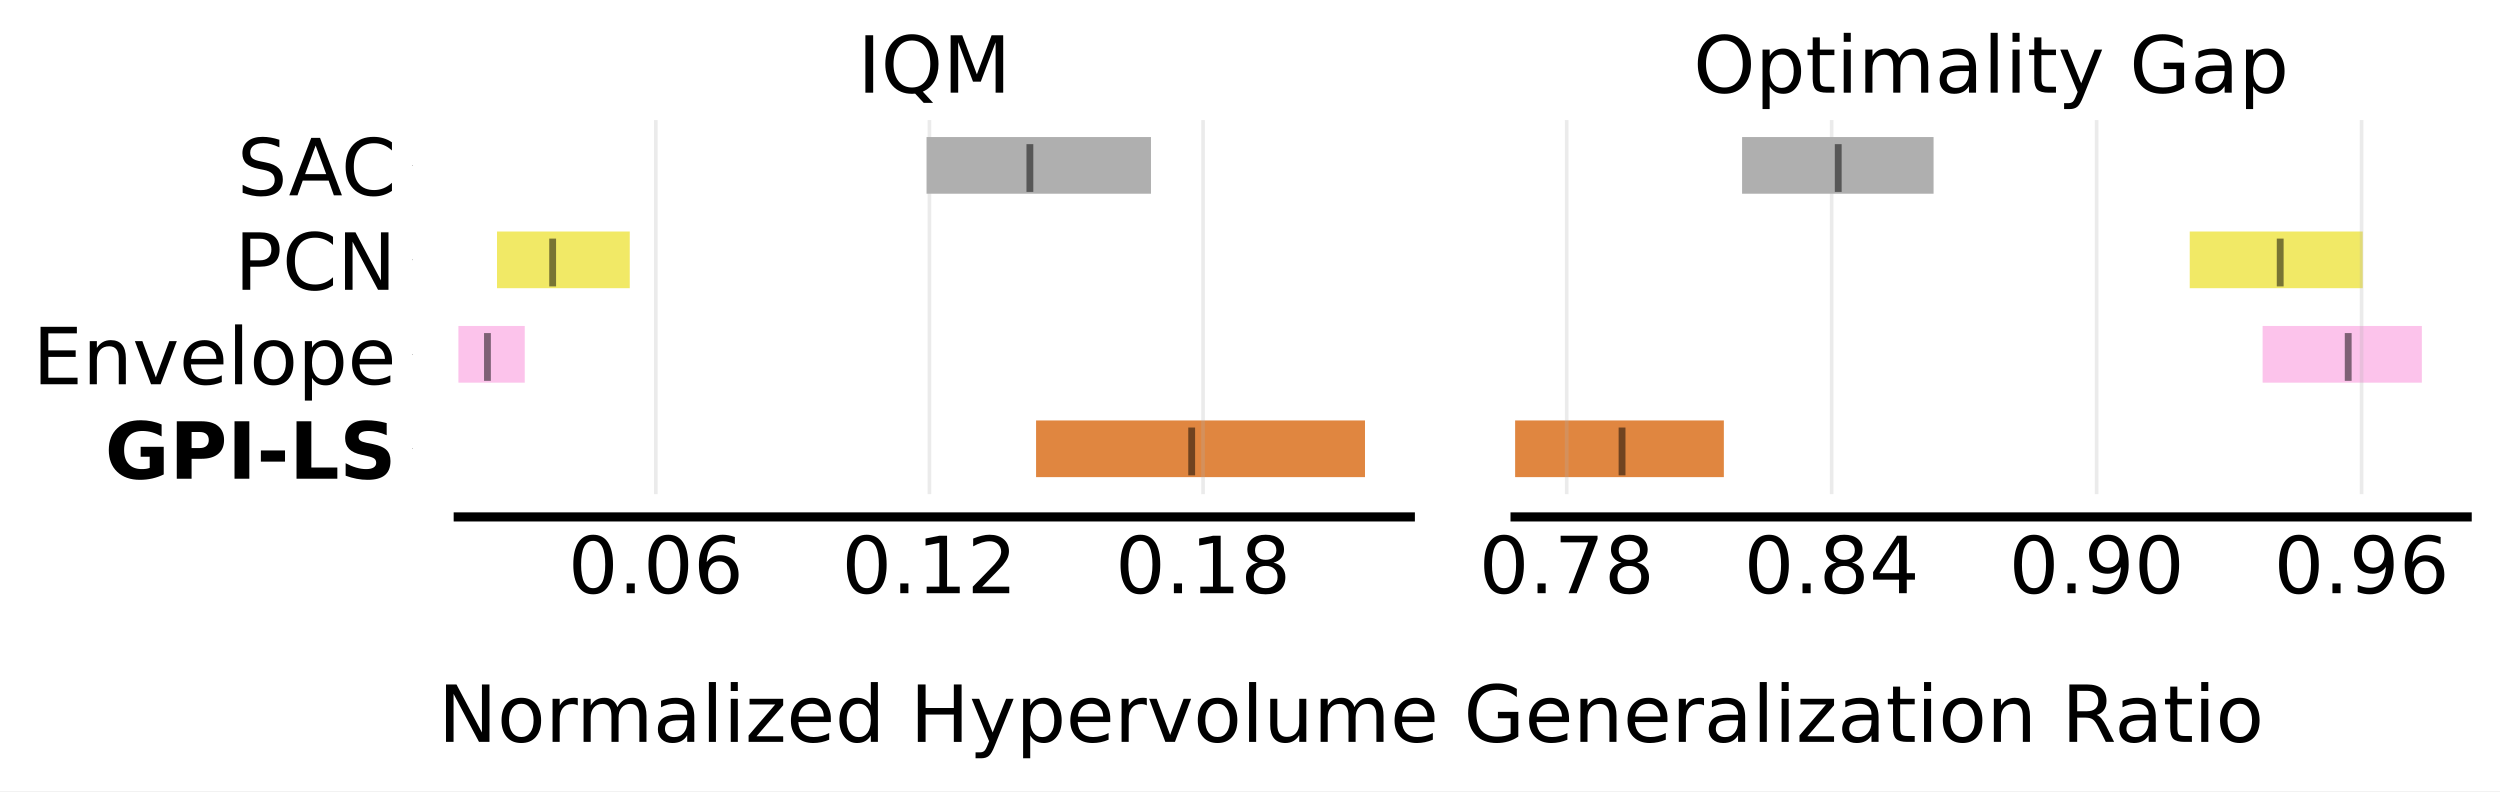
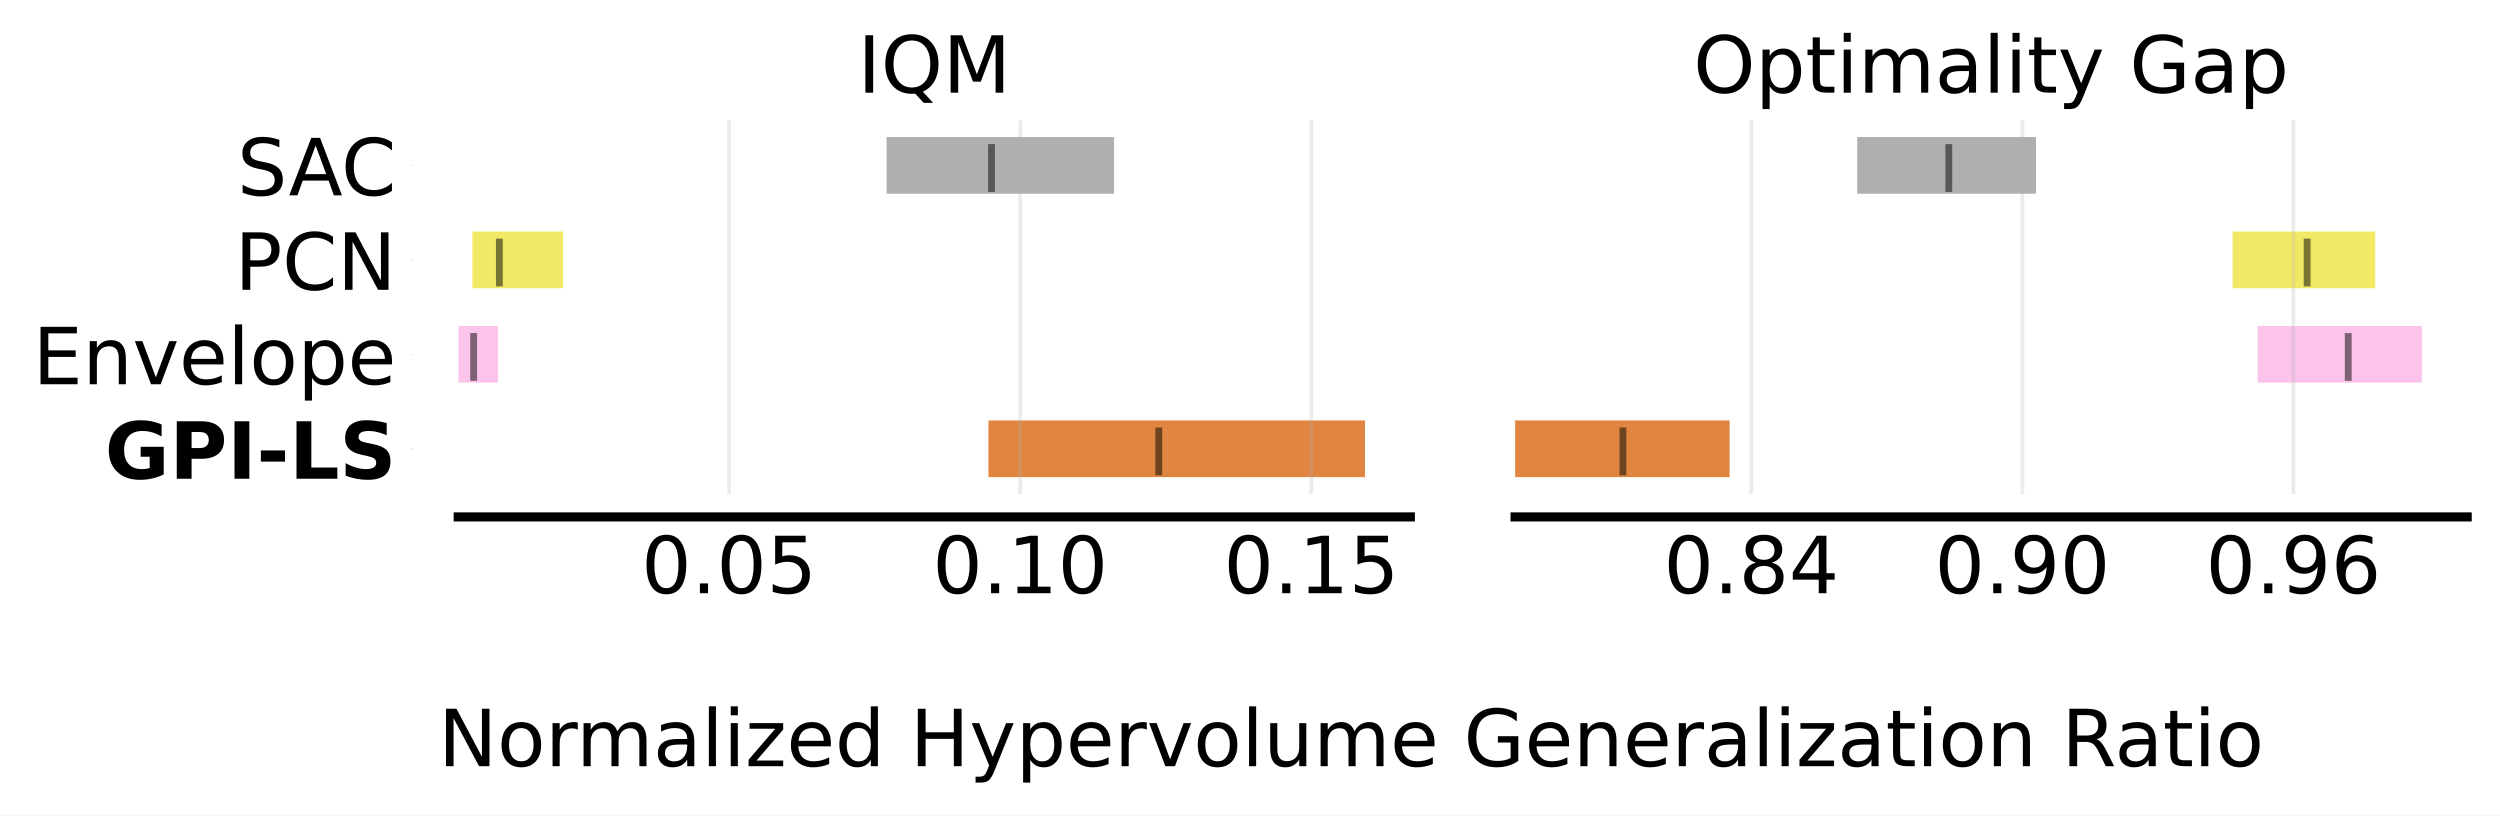
- <svg xmlns="http://www.w3.org/2000/svg" xmlns:xlink="http://www.w3.org/1999/xlink" width="548.347pt" height="173.521pt" viewBox="0 0 548.347 173.521" version="1.1">
+ <svg xmlns="http://www.w3.org/2000/svg" xmlns:xlink="http://www.w3.org/1999/xlink" width="548.347pt" height="178.849pt" viewBox="0 0 548.347 178.849" version="1.1">
  <defs>
    <style type="text/css">*{stroke-linejoin: round; stroke-linecap: butt}</style>
  </defs>
  <g id="figure_1">
    <g id="patch_1">
-       <path d="M 0 173.521  L 548.347 173.521  L 548.347 -0  L 0 -0  z " style="fill: #ffffff" />
+       <path d="M 0 178.849  L 548.347 178.849  L 548.347 0  L 0 0  z " style="fill: #ffffff" />
    </g>
    <g id="axes_1">
      <g id="patch_2">
        <path d="M 100.507 108.381  L 309.341 108.381  L 309.341 26.33  L 100.507 26.33  z " style="fill: #ffffff" />
      </g>
      <g id="patch_3">
-         <path d="M 227.251 104.652  L 299.396 104.652  L 299.396 92.22  L 227.251 92.22  z " clip-path="url(#pf1c7baab74)" style="fill: #d55e00; opacity: 0.75" />
+         <path d="M 216.807 104.652  L 299.396 104.652  L 299.396 92.22  L 216.807 92.22  z " clip-path="url(#ped6328fd81)" style="fill: #d55e00; opacity: 0.75" />
      </g>
      <g id="patch_4">
-         <path d="M 100.507 83.932  L 115.1 83.932  L 115.1 71.5  L 100.507 71.5  z " clip-path="url(#pf1c7baab74)" style="fill: #fbafe4; opacity: 0.75" />
+         <path d="M 100.507 83.932  L 109.214 83.932  L 109.214 71.5  L 100.507 71.5  z " clip-path="url(#ped6328fd81)" style="fill: #fbafe4; opacity: 0.75" />
      </g>
      <g id="patch_5">
-         <path d="M 109.011 63.212  L 138.13 63.212  L 138.13 50.78  L 109.011 50.78  z " clip-path="url(#pf1c7baab74)" style="fill: #ece133; opacity: 0.75" />
+         <path d="M 103.611 63.212  L 123.488 63.212  L 123.488 50.78  L 103.611 50.78  z " clip-path="url(#ped6328fd81)" style="fill: #ece133; opacity: 0.75" />
      </g>
      <g id="patch_6">
-         <path d="M 203.227 42.492  L 252.454 42.492  L 252.454 30.06  L 203.227 30.06  z " clip-path="url(#pf1c7baab74)" style="fill: #949494; opacity: 0.75" />
+         <path d="M 194.465 42.492  L 244.358 42.492  L 244.358 30.06  L 194.465 30.06  z " clip-path="url(#ped6328fd81)" style="fill: #949494; opacity: 0.75" />
      </g>
      <g id="matplotlib.axis_1">
        <g id="xtick_1">
          <g id="line2d_1">
-             <path d="M 143.848 108.381  L 143.848 26.33  " clip-path="url(#pf1c7baab74)" style="fill: none; stroke: #b0b0b0; stroke-opacity: 0.25; stroke-width: 0.8; stroke-linecap: square" />
+             <path d="M 159.913 108.381  L 159.913 26.33  " clip-path="url(#ped6328fd81)" style="fill: none; stroke: #b0b0b0; stroke-opacity: 0.25; stroke-width: 0.8; stroke-linecap: square" />
          </g>
          <g id="line2d_2">
            <defs>
-               <path id="m286c8bbe76" d="M 0 0  L 0 0.1  " style="stroke: #000000; stroke-width: 0.1" />
+               <path id="mec3434e138" d="M 0 0  L 0 0.1  " style="stroke: #000000; stroke-width: 0.1" />
            </defs>
            <g>
-               <use xlink:href="#m286c8bbe76" x="143.848" y="113.381" style="stroke: #000000; stroke-width: 0.1" />
+               <use xlink:href="#mec3434e138" x="159.913" y="113.381" style="stroke: #000000; stroke-width: 0.1" />
            </g>
          </g>
          <g id="text_1">
-             <g transform="translate(124.6105 130.1114) scale(0.1728 -0.1728)">
+             <g transform="translate(140.676 130.1114) scale(0.1728 -0.1728)">
              <defs>
                <path id="DejaVuSans-30" d="M 2034 4250  Q 1547 4250 1301 3770  Q 1056 3291 1056 2328  Q 1056 1369 1301 889  Q 1547 409 2034 409  Q 2525 409 2770 889  Q 3016 1369 3016 2328  Q 3016 3291 2770 3770  Q 2525 4250 2034 4250  z M 2034 4750  Q 2819 4750 3233 4129  Q 3647 3509 3647 2328  Q 3647 1150 3233 529  Q 2819 -91 2034 -91  Q 1250 -91 836 529  Q 422 1150 422 2328  Q 422 3509 836 4129  Q 1250 4750 2034 4750  z " transform="scale(0.015625)" />
                <path id="DejaVuSans-2e" d="M 684 794  L 1344 794  L 1344 0  L 684 0  L 684 794  z " transform="scale(0.015625)" />
-                 <path id="DejaVuSans-36" d="M 2113 2584  Q 1688 2584 1439 2293  Q 1191 2003 1191 1497  Q 1191 994 1439 701  Q 1688 409 2113 409  Q 2538 409 2786 701  Q 3034 994 3034 1497  Q 3034 2003 2786 2293  Q 2538 2584 2113 2584  z M 3366 4563  L 3366 3988  Q 3128 4100 2886 4159  Q 2644 4219 2406 4219  Q 1781 4219 1451 3797  Q 1122 3375 1075 2522  Q 1259 2794 1537 2939  Q 1816 3084 2150 3084  Q 2853 3084 3261 2657  Q 3669 2231 3669 1497  Q 3669 778 3244 343  Q 2819 -91 2113 -91  Q 1303 -91 875 529  Q 447 1150 447 2328  Q 447 3434 972 4092  Q 1497 4750 2381 4750  Q 2619 4750 2861 4703  Q 3103 4656 3366 4563  z " transform="scale(0.015625)" />
+                 <path id="DejaVuSans-35" d="M 691 4666  L 3169 4666  L 3169 4134  L 1269 4134  L 1269 2991  Q 1406 3038 1543 3061  Q 1681 3084 1819 3084  Q 2600 3084 3056 2656  Q 3513 2228 3513 1497  Q 3513 744 3044 326  Q 2575 -91 1722 -91  Q 1428 -91 1123 -41  Q 819 9 494 109  L 494 744  Q 775 591 1075 516  Q 1375 441 1709 441  Q 2250 441 2565 725  Q 2881 1009 2881 1497  Q 2881 1984 2565 2268  Q 2250 2553 1709 2553  Q 1456 2553 1204 2497  Q 953 2441 691 2322  L 691 4666  z " transform="scale(0.015625)" />
              </defs>
              <use xlink:href="#DejaVuSans-30" />
              <use xlink:href="#DejaVuSans-2e" x="63.623" />
              <use xlink:href="#DejaVuSans-30" x="95.41" />
-               <use xlink:href="#DejaVuSans-36" x="159.033" />
+               <use xlink:href="#DejaVuSans-35" x="159.033" />
            </g>
          </g>
        </g>
        <g id="xtick_2">
          <g id="line2d_3">
-             <path d="M 203.862 108.381  L 203.862 26.33  " clip-path="url(#pf1c7baab74)" style="fill: none; stroke: #b0b0b0; stroke-opacity: 0.25; stroke-width: 0.8; stroke-linecap: square" />
+             <path d="M 223.774 108.381  L 223.774 26.33  " clip-path="url(#ped6328fd81)" style="fill: none; stroke: #b0b0b0; stroke-opacity: 0.25; stroke-width: 0.8; stroke-linecap: square" />
          </g>
          <g id="line2d_4">
            <g>
-               <use xlink:href="#m286c8bbe76" x="203.862" y="113.381" style="stroke: #000000; stroke-width: 0.1" />
+               <use xlink:href="#mec3434e138" x="223.774" y="113.381" style="stroke: #000000; stroke-width: 0.1" />
            </g>
          </g>
          <g id="text_2">
-             <g transform="translate(184.6244 130.1114) scale(0.1728 -0.1728)">
+             <g transform="translate(204.5366 130.1114) scale(0.1728 -0.1728)">
              <defs>
                <path id="DejaVuSans-31" d="M 794 531  L 1825 531  L 1825 4091  L 703 3866  L 703 4441  L 1819 4666  L 2450 4666  L 2450 531  L 3481 531  L 3481 0  L 794 0  L 794 531  z " transform="scale(0.015625)" />
-                 <path id="DejaVuSans-32" d="M 1228 531  L 3431 531  L 3431 0  L 469 0  L 469 531  Q 828 903 1448 1529  Q 2069 2156 2228 2338  Q 2531 2678 2651 2914  Q 2772 3150 2772 3378  Q 2772 3750 2511 3984  Q 2250 4219 1831 4219  Q 1534 4219 1204 4116  Q 875 4013 500 3803  L 500 4441  Q 881 4594 1212 4672  Q 1544 4750 1819 4750  Q 2544 4750 2975 4387  Q 3406 4025 3406 3419  Q 3406 3131 3298 2873  Q 3191 2616 2906 2266  Q 2828 2175 2409 1742  Q 1991 1309 1228 531  z " transform="scale(0.015625)" />
              </defs>
              <use xlink:href="#DejaVuSans-30" />
              <use xlink:href="#DejaVuSans-2e" x="63.623" />
              <use xlink:href="#DejaVuSans-31" x="95.41" />
-               <use xlink:href="#DejaVuSans-32" x="159.033" />
+               <use xlink:href="#DejaVuSans-30" x="159.033" />
            </g>
          </g>
        </g>
        <g id="xtick_3">
          <g id="line2d_5">
-             <path d="M 263.876 108.381  L 263.876 26.33  " clip-path="url(#pf1c7baab74)" style="fill: none; stroke: #b0b0b0; stroke-opacity: 0.25; stroke-width: 0.8; stroke-linecap: square" />
+             <path d="M 287.635 108.381  L 287.635 26.33  " clip-path="url(#ped6328fd81)" style="fill: none; stroke: #b0b0b0; stroke-opacity: 0.25; stroke-width: 0.8; stroke-linecap: square" />
          </g>
          <g id="line2d_6">
            <g>
-               <use xlink:href="#m286c8bbe76" x="263.876" y="113.381" style="stroke: #000000; stroke-width: 0.1" />
+               <use xlink:href="#mec3434e138" x="287.635" y="113.381" style="stroke: #000000; stroke-width: 0.1" />
            </g>
          </g>
          <g id="text_3">
-             <g transform="translate(244.6383 130.1114) scale(0.1728 -0.1728)">
-               <defs>
-                 <path id="DejaVuSans-38" d="M 2034 2216  Q 1584 2216 1326 1975  Q 1069 1734 1069 1313  Q 1069 891 1326 650  Q 1584 409 2034 409  Q 2484 409 2743 651  Q 3003 894 3003 1313  Q 3003 1734 2745 1975  Q 2488 2216 2034 2216  z M 1403 2484  Q 997 2584 770 2862  Q 544 3141 544 3541  Q 544 4100 942 4425  Q 1341 4750 2034 4750  Q 2731 4750 3128 4425  Q 3525 4100 3525 3541  Q 3525 3141 3298 2862  Q 3072 2584 2669 2484  Q 3125 2378 3379 2068  Q 3634 1759 3634 1313  Q 3634 634 3220 271  Q 2806 -91 2034 -91  Q 1263 -91 848 271  Q 434 634 434 1313  Q 434 1759 690 2068  Q 947 2378 1403 2484  z M 1172 3481  Q 1172 3119 1398 2916  Q 1625 2713 2034 2713  Q 2441 2713 2670 2916  Q 2900 3119 2900 3481  Q 2900 3844 2670 4047  Q 2441 4250 2034 4250  Q 1625 4250 1398 4047  Q 1172 3844 1172 3481  z " transform="scale(0.015625)" />
-               </defs>
+             <g transform="translate(268.3971 130.1114) scale(0.1728 -0.1728)">
              <use xlink:href="#DejaVuSans-30" />
              <use xlink:href="#DejaVuSans-2e" x="63.623" />
              <use xlink:href="#DejaVuSans-31" x="95.41" />
-               <use xlink:href="#DejaVuSans-38" x="159.033" />
+               <use xlink:href="#DejaVuSans-35" x="159.033" />
            </g>
          </g>
        </g>
      </g>
      <g id="matplotlib.axis_2">
        <g id="ytick_1">
          <g id="line2d_7">
            <defs>
-               <path id="mfd0d015a21" d="M 0 0  L -0.1 0  " style="stroke: #000000; stroke-width: 0.1" />
+               <path id="m0e190b81da" d="M 0 0  L -0.1 0  " style="stroke: #000000; stroke-width: 0.1" />
            </defs>
            <g>
-               <use xlink:href="#mfd0d015a21" x="90.507" y="98.436" style="stroke: #000000; stroke-width: 0.1" />
+               <use xlink:href="#m0e190b81da" x="90.507" y="98.436" style="stroke: #000000; stroke-width: 0.1" />
            </g>
          </g>
          <g id="text_4">
            <g transform="translate(23.0031 105.0007) scale(0.1728 -0.1728)">
              <defs>
                <path id="DejaVuSans-Bold-47" d="M 4781 347  Q 4331 128 3847 18  Q 3363 -91 2847 -91  Q 1681 -91 1000 561  Q 319 1213 319 2328  Q 319 3456 1012 4103  Q 1706 4750 2913 4750  Q 3378 4750 3804 4662  Q 4231 4575 4609 4403  L 4609 3438  Q 4219 3659 3833 3768  Q 3447 3878 3059 3878  Q 2341 3878 1952 3476  Q 1563 3075 1563 2328  Q 1563 1588 1938 1184  Q 2313 781 3003 781  Q 3191 781 3352 804  Q 3513 828 3641 878  L 3641 1784  L 2906 1784  L 2906 2591  L 4781 2591  L 4781 347  z " transform="scale(0.015625)" />
                <path id="DejaVuSans-Bold-50" d="M 588 4666  L 2584 4666  Q 3475 4666 3951 4270  Q 4428 3875 4428 3144  Q 4428 2409 3951 2014  Q 3475 1619 2584 1619  L 1791 1619  L 1791 0  L 588 0  L 588 4666  z M 1791 3794  L 1791 2491  L 2456 2491  Q 2806 2491 2997 2661  Q 3188 2831 3188 3144  Q 3188 3456 2997 3625  Q 2806 3794 2456 3794  L 1791 3794  z " transform="scale(0.015625)" />
                <path id="DejaVuSans-Bold-49" d="M 588 4666  L 1791 4666  L 1791 0  L 588 0  L 588 4666  z " transform="scale(0.015625)" />
                <path id="DejaVuSans-Bold-2d" d="M 347 2297  L 2309 2297  L 2309 1388  L 347 1388  L 347 2297  z " transform="scale(0.015625)" />
                <path id="DejaVuSans-Bold-4c" d="M 588 4666  L 1791 4666  L 1791 909  L 3903 909  L 3903 0  L 588 0  L 588 4666  z " transform="scale(0.015625)" />
                <path id="DejaVuSans-Bold-53" d="M 3834 4519  L 3834 3531  Q 3450 3703 3084 3790  Q 2719 3878 2394 3878  Q 1963 3878 1756 3759  Q 1550 3641 1550 3391  Q 1550 3203 1689 3098  Q 1828 2994 2194 2919  L 2706 2816  Q 3484 2659 3812 2340  Q 4141 2022 4141 1434  Q 4141 663 3683 286  Q 3225 -91 2284 -91  Q 1841 -91 1394 -6  Q 947 78 500 244  L 500 1259  Q 947 1022 1364 901  Q 1781 781 2169 781  Q 2563 781 2772 912  Q 2981 1044 2981 1288  Q 2981 1506 2839 1625  Q 2697 1744 2272 1838  L 1806 1941  Q 1106 2091 782 2419  Q 459 2747 459 3303  Q 459 4000 909 4375  Q 1359 4750 2203 4750  Q 2588 4750 2994 4692  Q 3400 4634 3834 4519  z " transform="scale(0.015625)" />
              </defs>
              <use xlink:href="#DejaVuSans-Bold-47" />
              <use xlink:href="#DejaVuSans-Bold-50" x="82.08" />
              <use xlink:href="#DejaVuSans-Bold-49" x="155.371" />
              <use xlink:href="#DejaVuSans-Bold-2d" x="192.578" />
              <use xlink:href="#DejaVuSans-Bold-4c" x="234.082" />
              <use xlink:href="#DejaVuSans-Bold-53" x="297.803" />
            </g>
          </g>
        </g>
        <g id="ytick_2">
          <g id="line2d_8">
            <g>
-               <use xlink:href="#mfd0d015a21" x="90.507" y="77.716" style="stroke: #000000; stroke-width: 0.1" />
+               <use xlink:href="#m0e190b81da" x="90.507" y="77.716" style="stroke: #000000; stroke-width: 0.1" />
            </g>
          </g>
          <g id="text_5">
            <g transform="translate(7.2 84.28075) scale(0.1728 -0.1728)">
              <defs>
                <path id="DejaVuSans-45" d="M 628 4666  L 3578 4666  L 3578 4134  L 1259 4134  L 1259 2753  L 3481 2753  L 3481 2222  L 1259 2222  L 1259 531  L 3634 531  L 3634 0  L 628 0  L 628 4666  z " transform="scale(0.015625)" />
                <path id="DejaVuSans-6e" d="M 3513 2113  L 3513 0  L 2938 0  L 2938 2094  Q 2938 2591 2744 2837  Q 2550 3084 2163 3084  Q 1697 3084 1428 2787  Q 1159 2491 1159 1978  L 1159 0  L 581 0  L 581 3500  L 1159 3500  L 1159 2956  Q 1366 3272 1645 3428  Q 1925 3584 2291 3584  Q 2894 3584 3203 3211  Q 3513 2838 3513 2113  z " transform="scale(0.015625)" />
                <path id="DejaVuSans-76" d="M 191 3500  L 800 3500  L 1894 563  L 2988 3500  L 3597 3500  L 2284 0  L 1503 0  L 191 3500  z " transform="scale(0.015625)" />
                <path id="DejaVuSans-65" d="M 3597 1894  L 3597 1613  L 953 1613  Q 991 1019 1311 708  Q 1631 397 2203 397  Q 2534 397 2845 478  Q 3156 559 3463 722  L 3463 178  Q 3153 47 2828 -22  Q 2503 -91 2169 -91  Q 1331 -91 842 396  Q 353 884 353 1716  Q 353 2575 817 3079  Q 1281 3584 2069 3584  Q 2775 3584 3186 3129  Q 3597 2675 3597 1894  z M 3022 2063  Q 3016 2534 2758 2815  Q 2500 3097 2075 3097  Q 1594 3097 1305 2825  Q 1016 2553 972 2059  L 3022 2063  z " transform="scale(0.015625)" />
                <path id="DejaVuSans-6c" d="M 603 4863  L 1178 4863  L 1178 0  L 603 0  L 603 4863  z " transform="scale(0.015625)" />
                <path id="DejaVuSans-6f" d="M 1959 3097  Q 1497 3097 1228 2736  Q 959 2375 959 1747  Q 959 1119 1226 758  Q 1494 397 1959 397  Q 2419 397 2687 759  Q 2956 1122 2956 1747  Q 2956 2369 2687 2733  Q 2419 3097 1959 3097  z M 1959 3584  Q 2709 3584 3137 3096  Q 3566 2609 3566 1747  Q 3566 888 3137 398  Q 2709 -91 1959 -91  Q 1206 -91 779 398  Q 353 888 353 1747  Q 353 2609 779 3096  Q 1206 3584 1959 3584  z " transform="scale(0.015625)" />
                <path id="DejaVuSans-70" d="M 1159 525  L 1159 -1331  L 581 -1331  L 581 3500  L 1159 3500  L 1159 2969  Q 1341 3281 1617 3432  Q 1894 3584 2278 3584  Q 2916 3584 3314 3078  Q 3713 2572 3713 1747  Q 3713 922 3314 415  Q 2916 -91 2278 -91  Q 1894 -91 1617 61  Q 1341 213 1159 525  z M 3116 1747  Q 3116 2381 2855 2742  Q 2594 3103 2138 3103  Q 1681 3103 1420 2742  Q 1159 2381 1159 1747  Q 1159 1113 1420 752  Q 1681 391 2138 391  Q 2594 391 2855 752  Q 3116 1113 3116 1747  z " transform="scale(0.015625)" />
              </defs>
              <use xlink:href="#DejaVuSans-45" />
              <use xlink:href="#DejaVuSans-6e" x="63.184" />
              <use xlink:href="#DejaVuSans-76" x="126.562" />
              <use xlink:href="#DejaVuSans-65" x="185.742" />
              <use xlink:href="#DejaVuSans-6c" x="247.266" />
              <use xlink:href="#DejaVuSans-6f" x="275.049" />
              <use xlink:href="#DejaVuSans-70" x="336.23" />
              <use xlink:href="#DejaVuSans-65" x="399.707" />
            </g>
          </g>
        </g>
        <g id="ytick_3">
          <g id="line2d_9">
            <g>
-               <use xlink:href="#mfd0d015a21" x="90.507" y="56.996" style="stroke: #000000; stroke-width: 0.1" />
+               <use xlink:href="#m0e190b81da" x="90.507" y="56.996" style="stroke: #000000; stroke-width: 0.1" />
            </g>
          </g>
          <g id="text_6">
            <g transform="translate(51.4935 63.56075) scale(0.1728 -0.1728)">
              <defs>
                <path id="DejaVuSans-50" d="M 1259 4147  L 1259 2394  L 2053 2394  Q 2494 2394 2734 2622  Q 2975 2850 2975 3272  Q 2975 3691 2734 3919  Q 2494 4147 2053 4147  L 1259 4147  z M 628 4666  L 2053 4666  Q 2838 4666 3239 4311  Q 3641 3956 3641 3272  Q 3641 2581 3239 2228  Q 2838 1875 2053 1875  L 1259 1875  L 1259 0  L 628 0  L 628 4666  z " transform="scale(0.015625)" />
                <path id="DejaVuSans-43" d="M 4122 4306  L 4122 3641  Q 3803 3938 3442 4084  Q 3081 4231 2675 4231  Q 1875 4231 1450 3742  Q 1025 3253 1025 2328  Q 1025 1406 1450 917  Q 1875 428 2675 428  Q 3081 428 3442 575  Q 3803 722 4122 1019  L 4122 359  Q 3791 134 3420 21  Q 3050 -91 2638 -91  Q 1578 -91 968 557  Q 359 1206 359 2328  Q 359 3453 968 4101  Q 1578 4750 2638 4750  Q 3056 4750 3426 4639  Q 3797 4528 4122 4306  z " transform="scale(0.015625)" />
                <path id="DejaVuSans-4e" d="M 628 4666  L 1478 4666  L 3547 763  L 3547 4666  L 4159 4666  L 4159 0  L 3309 0  L 1241 3903  L 1241 0  L 628 0  L 628 4666  z " transform="scale(0.015625)" />
              </defs>
              <use xlink:href="#DejaVuSans-50" />
              <use xlink:href="#DejaVuSans-43" x="60.303" />
              <use xlink:href="#DejaVuSans-4e" x="130.127" />
            </g>
          </g>
        </g>
        <g id="ytick_4">
          <g id="line2d_10">
            <g>
-               <use xlink:href="#mfd0d015a21" x="90.507" y="36.276" style="stroke: #000000; stroke-width: 0.1" />
+               <use xlink:href="#m0e190b81da" x="90.507" y="36.276" style="stroke: #000000; stroke-width: 0.1" />
            </g>
          </g>
          <g id="text_7">
            <g transform="translate(52.0281 42.84075) scale(0.1728 -0.1728)">
              <defs>
                <path id="DejaVuSans-53" d="M 3425 4513  L 3425 3897  Q 3066 4069 2747 4153  Q 2428 4238 2131 4238  Q 1616 4238 1336 4038  Q 1056 3838 1056 3469  Q 1056 3159 1242 3001  Q 1428 2844 1947 2747  L 2328 2669  Q 3034 2534 3370 2195  Q 3706 1856 3706 1288  Q 3706 609 3251 259  Q 2797 -91 1919 -91  Q 1588 -91 1214 -16  Q 841 59 441 206  L 441 856  Q 825 641 1194 531  Q 1563 422 1919 422  Q 2459 422 2753 634  Q 3047 847 3047 1241  Q 3047 1584 2836 1778  Q 2625 1972 2144 2069  L 1759 2144  Q 1053 2284 737 2584  Q 422 2884 422 3419  Q 422 4038 858 4394  Q 1294 4750 2059 4750  Q 2388 4750 2728 4690  Q 3069 4631 3425 4513  z " transform="scale(0.015625)" />
                <path id="DejaVuSans-41" d="M 2188 4044  L 1331 1722  L 3047 1722  L 2188 4044  z M 1831 4666  L 2547 4666  L 4325 0  L 3669 0  L 3244 1197  L 1141 1197  L 716 0  L 50 0  L 1831 4666  z " transform="scale(0.015625)" />
              </defs>
              <use xlink:href="#DejaVuSans-53" />
              <use xlink:href="#DejaVuSans-41" x="65.352" />
              <use xlink:href="#DejaVuSans-43" x="132.01" />
            </g>
          </g>
        </g>
      </g>
      <g id="LineCollection_1">
-         <path d="M 261.382 104.263  L 261.382 93.774  " clip-path="url(#pf1c7baab74)" style="fill: none; stroke: #000000; stroke-opacity: 0.5; stroke-width: 1.5" />
+         <path d="M 254.172 104.263  L 254.172 93.774  " clip-path="url(#ped6328fd81)" style="fill: none; stroke: #000000; stroke-opacity: 0.5; stroke-width: 1.5" />
      </g>
      <g id="LineCollection_2">
-         <path d="M 106.916 83.543  L 106.916 73.054  " clip-path="url(#pf1c7baab74)" style="fill: none; stroke: #000000; stroke-opacity: 0.5; stroke-width: 1.5" />
+         <path d="M 103.891 83.543  L 103.891 73.054  " clip-path="url(#ped6328fd81)" style="fill: none; stroke: #000000; stroke-opacity: 0.5; stroke-width: 1.5" />
      </g>
      <g id="LineCollection_3">
-         <path d="M 121.218 62.823  L 121.218 52.334  " clip-path="url(#pf1c7baab74)" style="fill: none; stroke: #000000; stroke-opacity: 0.5; stroke-width: 1.5" />
+         <path d="M 109.531 62.823  L 109.531 52.334  " clip-path="url(#ped6328fd81)" style="fill: none; stroke: #000000; stroke-opacity: 0.5; stroke-width: 1.5" />
      </g>
      <g id="LineCollection_4">
-         <path d="M 225.893 42.103  L 225.893 31.614  " clip-path="url(#pf1c7baab74)" style="fill: none; stroke: #000000; stroke-opacity: 0.5; stroke-width: 1.5" />
+         <path d="M 217.474 42.103  L 217.474 31.614  " clip-path="url(#ped6328fd81)" style="fill: none; stroke: #000000; stroke-opacity: 0.5; stroke-width: 1.5" />
      </g>
      <g id="patch_7">
        <path d="M 100.507 113.381  L 309.341 113.381  " style="fill: none; stroke: #000000; stroke-width: 2; stroke-linejoin: miter; stroke-linecap: square" />
      </g>
      <g id="text_8">
        <g transform="translate(188.119 20.3301) scale(0.1728 -0.1728)">
          <defs>
            <path id="DejaVuSans-49" d="M 628 4666  L 1259 4666  L 1259 0  L 628 0  L 628 4666  z " transform="scale(0.015625)" />
            <path id="DejaVuSans-51" d="M 2522 4238  Q 1834 4238 1429 3725  Q 1025 3213 1025 2328  Q 1025 1447 1429 934  Q 1834 422 2522 422  Q 3209 422 3611 934  Q 4013 1447 4013 2328  Q 4013 3213 3611 3725  Q 3209 4238 2522 4238  z M 3406 84  L 4238 -825  L 3475 -825  L 2784 -78  Q 2681 -84 2626 -87  Q 2572 -91 2522 -91  Q 1538 -91 948 567  Q 359 1225 359 2328  Q 359 3434 948 4092  Q 1538 4750 2522 4750  Q 3503 4750 4090 4092  Q 4678 3434 4678 2328  Q 4678 1516 4351 937  Q 4025 359 3406 84  z " transform="scale(0.015625)" />
            <path id="DejaVuSans-4d" d="M 628 4666  L 1569 4666  L 2759 1491  L 3956 4666  L 4897 4666  L 4897 0  L 4281 0  L 4281 4097  L 3078 897  L 2444 897  L 1241 4097  L 1241 0  L 628 0  L 628 4666  z " transform="scale(0.015625)" />
          </defs>
          <use xlink:href="#DejaVuSans-49" />
          <use xlink:href="#DejaVuSans-51" x="29.492" />
          <use xlink:href="#DejaVuSans-4d" x="108.203" />
        </g>
      </g>
    </g>
    <g id="axes_2">
      <g id="patch_8">
        <path d="M 332.313 108.381  L 541.147 108.381  L 541.147 26.33  L 332.313 26.33  z " style="fill: #ffffff" />
      </g>
      <g id="patch_9">
-         <path d="M 332.313 104.652  L 378.108 104.652  L 378.108 92.22  L 332.313 92.22  z " clip-path="url(#p35244d404d)" style="fill: #d55e00; opacity: 0.75" />
+         <path d="M 332.313 104.652  L 379.378 104.652  L 379.378 92.22  L 332.313 92.22  z " clip-path="url(#p01ac6ea8a9)" style="fill: #d55e00; opacity: 0.75" />
      </g>
      <g id="patch_10">
-         <path d="M 496.278 83.932  L 531.202 83.932  L 531.202 71.5  L 496.278 71.5  z " clip-path="url(#p35244d404d)" style="fill: #fbafe4; opacity: 0.75" />
+         <path d="M 495.18 83.932  L 531.202 83.932  L 531.202 71.5  L 495.18 71.5  z " clip-path="url(#p01ac6ea8a9)" style="fill: #fbafe4; opacity: 0.75" />
      </g>
      <g id="patch_11">
-         <path d="M 480.294 63.212  L 518.236 63.212  L 518.236 50.78  L 480.294 50.78  z " clip-path="url(#p35244d404d)" style="fill: #ece133; opacity: 0.75" />
+         <path d="M 489.698 63.212  L 520.977 63.212  L 520.977 50.78  L 489.698 50.78  z " clip-path="url(#p01ac6ea8a9)" style="fill: #ece133; opacity: 0.75" />
      </g>
      <g id="patch_12">
-         <path d="M 382.108 42.492  L 424.106 42.492  L 424.106 30.06  L 382.108 30.06  z " clip-path="url(#p35244d404d)" style="fill: #949494; opacity: 0.75" />
+         <path d="M 407.361 42.492  L 446.574 42.492  L 446.574 30.06  L 407.361 30.06  z " clip-path="url(#p01ac6ea8a9)" style="fill: #949494; opacity: 0.75" />
      </g>
      <g id="matplotlib.axis_3">
        <g id="xtick_4">
          <g id="line2d_11">
-             <path d="M 343.638 108.381  L 343.638 26.33  " clip-path="url(#p35244d404d)" style="fill: none; stroke: #b0b0b0; stroke-opacity: 0.25; stroke-width: 0.8; stroke-linecap: square" />
+             <path d="M 384.144 108.381  L 384.144 26.33  " clip-path="url(#p01ac6ea8a9)" style="fill: none; stroke: #b0b0b0; stroke-opacity: 0.25; stroke-width: 0.8; stroke-linecap: square" />
          </g>
          <g id="line2d_12">
            <g>
-               <use xlink:href="#m286c8bbe76" x="343.638" y="113.381" style="stroke: #000000; stroke-width: 0.1" />
+               <use xlink:href="#mec3434e138" x="384.144" y="113.381" style="stroke: #000000; stroke-width: 0.1" />
            </g>
          </g>
          <g id="text_9">
-             <g transform="translate(324.4002 130.1114) scale(0.1728 -0.1728)">
-               <defs>
-                 <path id="DejaVuSans-37" d="M 525 4666  L 3525 4666  L 3525 4397  L 1831 0  L 1172 0  L 2766 4134  L 525 4134  L 525 4666  z " transform="scale(0.015625)" />
-               </defs>
-               <use xlink:href="#DejaVuSans-30" />
-               <use xlink:href="#DejaVuSans-2e" x="63.623" />
-               <use xlink:href="#DejaVuSans-37" x="95.41" />
-               <use xlink:href="#DejaVuSans-38" x="159.033" />
+             <g transform="translate(364.9068 130.1114) scale(0.1728 -0.1728)">
+               <defs>
+                 <path id="DejaVuSans-38" d="M 2034 2216  Q 1584 2216 1326 1975  Q 1069 1734 1069 1313  Q 1069 891 1326 650  Q 1584 409 2034 409  Q 2484 409 2743 651  Q 3003 894 3003 1313  Q 3003 1734 2745 1975  Q 2488 2216 2034 2216  z M 1403 2484  Q 997 2584 770 2862  Q 544 3141 544 3541  Q 544 4100 942 4425  Q 1341 4750 2034 4750  Q 2731 4750 3128 4425  Q 3525 4100 3525 3541  Q 3525 3141 3298 2862  Q 3072 2584 2669 2484  Q 3125 2378 3379 2068  Q 3634 1759 3634 1313  Q 3634 634 3220 271  Q 2806 -91 2034 -91  Q 1263 -91 848 271  Q 434 634 434 1313  Q 434 1759 690 2068  Q 947 2378 1403 2484  z M 1172 3481  Q 1172 3119 1398 2916  Q 1625 2713 2034 2713  Q 2441 2713 2670 2916  Q 2900 3119 2900 3481  Q 2900 3844 2670 4047  Q 2441 4250 2034 4250  Q 1625 4250 1398 4047  Q 1172 3844 1172 3481  z " transform="scale(0.015625)" />
+                 <path id="DejaVuSans-34" d="M 2419 4116  L 825 1625  L 2419 1625  L 2419 4116  z M 2253 4666  L 3047 4666  L 3047 1625  L 3713 1625  L 3713 1100  L 3047 1100  L 3047 0  L 2419 0  L 2419 1100  L 313 1100  L 313 1709  L 2253 4666  z " transform="scale(0.015625)" />
+               </defs>
+               <use xlink:href="#DejaVuSans-30" />
+               <use xlink:href="#DejaVuSans-2e" x="63.623" />
+               <use xlink:href="#DejaVuSans-38" x="95.41" />
+               <use xlink:href="#DejaVuSans-34" x="159.033" />
            </g>
          </g>
        </g>
        <g id="xtick_5">
          <g id="line2d_13">
-             <path d="M 401.755 108.381  L 401.755 26.33  " clip-path="url(#p35244d404d)" style="fill: none; stroke: #b0b0b0; stroke-opacity: 0.25; stroke-width: 0.8; stroke-linecap: square" />
+             <path d="M 443.589 108.381  L 443.589 26.33  " clip-path="url(#p01ac6ea8a9)" style="fill: none; stroke: #b0b0b0; stroke-opacity: 0.25; stroke-width: 0.8; stroke-linecap: square" />
          </g>
          <g id="line2d_14">
            <g>
-               <use xlink:href="#m286c8bbe76" x="401.755" y="113.381" style="stroke: #000000; stroke-width: 0.1" />
+               <use xlink:href="#mec3434e138" x="443.589" y="113.381" style="stroke: #000000; stroke-width: 0.1" />
            </g>
          </g>
          <g id="text_10">
-             <g transform="translate(382.5177 130.1114) scale(0.1728 -0.1728)">
-               <defs>
-                 <path id="DejaVuSans-34" d="M 2419 4116  L 825 1625  L 2419 1625  L 2419 4116  z M 2253 4666  L 3047 4666  L 3047 1625  L 3713 1625  L 3713 1100  L 3047 1100  L 3047 0  L 2419 0  L 2419 1100  L 313 1100  L 313 1709  L 2253 4666  z " transform="scale(0.015625)" />
-               </defs>
-               <use xlink:href="#DejaVuSans-30" />
-               <use xlink:href="#DejaVuSans-2e" x="63.623" />
-               <use xlink:href="#DejaVuSans-38" x="95.41" />
-               <use xlink:href="#DejaVuSans-34" x="159.033" />
+             <g transform="translate(424.3511 130.1114) scale(0.1728 -0.1728)">
+               <defs>
+                 <path id="DejaVuSans-39" d="M 703 97  L 703 672  Q 941 559 1184 500  Q 1428 441 1663 441  Q 2288 441 2617 861  Q 2947 1281 2994 2138  Q 2813 1869 2534 1725  Q 2256 1581 1919 1581  Q 1219 1581 811 2004  Q 403 2428 403 3163  Q 403 3881 828 4315  Q 1253 4750 1959 4750  Q 2769 4750 3195 4129  Q 3622 3509 3622 2328  Q 3622 1225 3098 567  Q 2575 -91 1691 -91  Q 1453 -91 1209 -44  Q 966 3 703 97  z M 1959 2075  Q 2384 2075 2632 2365  Q 2881 2656 2881 3163  Q 2881 3666 2632 3958  Q 2384 4250 1959 4250  Q 1534 4250 1286 3958  Q 1038 3666 1038 3163  Q 1038 2656 1286 2365  Q 1534 2075 1959 2075  z " transform="scale(0.015625)" />
+               </defs>
+               <use xlink:href="#DejaVuSans-30" />
+               <use xlink:href="#DejaVuSans-2e" x="63.623" />
+               <use xlink:href="#DejaVuSans-39" x="95.41" />
+               <use xlink:href="#DejaVuSans-30" x="159.033" />
            </g>
          </g>
        </g>
        <g id="xtick_6">
          <g id="line2d_15">
-             <path d="M 459.873 108.381  L 459.873 26.33  " clip-path="url(#p35244d404d)" style="fill: none; stroke: #b0b0b0; stroke-opacity: 0.25; stroke-width: 0.8; stroke-linecap: square" />
+             <path d="M 503.033 108.381  L 503.033 26.33  " clip-path="url(#p01ac6ea8a9)" style="fill: none; stroke: #b0b0b0; stroke-opacity: 0.25; stroke-width: 0.8; stroke-linecap: square" />
          </g>
          <g id="line2d_16">
            <g>
-               <use xlink:href="#m286c8bbe76" x="459.873" y="113.381" style="stroke: #000000; stroke-width: 0.1" />
+               <use xlink:href="#mec3434e138" x="503.033" y="113.381" style="stroke: #000000; stroke-width: 0.1" />
            </g>
          </g>
          <g id="text_11">
-             <g transform="translate(440.6353 130.1114) scale(0.1728 -0.1728)">
-               <defs>
-                 <path id="DejaVuSans-39" d="M 703 97  L 703 672  Q 941 559 1184 500  Q 1428 441 1663 441  Q 2288 441 2617 861  Q 2947 1281 2994 2138  Q 2813 1869 2534 1725  Q 2256 1581 1919 1581  Q 1219 1581 811 2004  Q 403 2428 403 3163  Q 403 3881 828 4315  Q 1253 4750 1959 4750  Q 2769 4750 3195 4129  Q 3622 3509 3622 2328  Q 3622 1225 3098 567  Q 2575 -91 1691 -91  Q 1453 -91 1209 -44  Q 966 3 703 97  z M 1959 2075  Q 2384 2075 2632 2365  Q 2881 2656 2881 3163  Q 2881 3666 2632 3958  Q 2384 4250 1959 4250  Q 1534 4250 1286 3958  Q 1038 3666 1038 3163  Q 1038 2656 1286 2365  Q 1534 2075 1959 2075  z " transform="scale(0.015625)" />
-               </defs>
-               <use xlink:href="#DejaVuSans-30" />
-               <use xlink:href="#DejaVuSans-2e" x="63.623" />
-               <use xlink:href="#DejaVuSans-39" x="95.41" />
-               <use xlink:href="#DejaVuSans-30" x="159.033" />
-             </g>
-           </g>
-         </g>
-         <g id="xtick_7">
-           <g id="line2d_17">
-             <path d="M 517.99 108.381  L 517.99 26.33  " clip-path="url(#p35244d404d)" style="fill: none; stroke: #b0b0b0; stroke-opacity: 0.25; stroke-width: 0.8; stroke-linecap: square" />
-           </g>
-           <g id="line2d_18">
-             <g>
-               <use xlink:href="#m286c8bbe76" x="517.99" y="113.381" style="stroke: #000000; stroke-width: 0.1" />
-             </g>
-           </g>
-           <g id="text_12">
-             <g transform="translate(498.7528 130.1114) scale(0.1728 -0.1728)">
+             <g transform="translate(483.7955 130.1114) scale(0.1728 -0.1728)">
+               <defs>
+                 <path id="DejaVuSans-36" d="M 2113 2584  Q 1688 2584 1439 2293  Q 1191 2003 1191 1497  Q 1191 994 1439 701  Q 1688 409 2113 409  Q 2538 409 2786 701  Q 3034 994 3034 1497  Q 3034 2003 2786 2293  Q 2538 2584 2113 2584  z M 3366 4563  L 3366 3988  Q 3128 4100 2886 4159  Q 2644 4219 2406 4219  Q 1781 4219 1451 3797  Q 1122 3375 1075 2522  Q 1259 2794 1537 2939  Q 1816 3084 2150 3084  Q 2853 3084 3261 2657  Q 3669 2231 3669 1497  Q 3669 778 3244 343  Q 2819 -91 2113 -91  Q 1303 -91 875 529  Q 447 1150 447 2328  Q 447 3434 972 4092  Q 1497 4750 2381 4750  Q 2619 4750 2861 4703  Q 3103 4656 3366 4563  z " transform="scale(0.015625)" />
+               </defs>
              <use xlink:href="#DejaVuSans-30" />
              <use xlink:href="#DejaVuSans-2e" x="63.623" />
              <use xlink:href="#DejaVuSans-39" x="95.41" />
              <use xlink:href="#DejaVuSans-36" x="159.033" />
            </g>
          </g>
        </g>
      </g>
      <g id="matplotlib.axis_4" />
      <g id="LineCollection_5">
-         <path d="M 355.778 104.263  L 355.778 93.774  " clip-path="url(#p35244d404d)" style="fill: none; stroke: #000000; stroke-opacity: 0.5; stroke-width: 1.5" />
+         <path d="M 355.972 104.263  L 355.972 93.774  " clip-path="url(#p01ac6ea8a9)" style="fill: none; stroke: #000000; stroke-opacity: 0.5; stroke-width: 1.5" />
      </g>
      <g id="LineCollection_6">
-         <path d="M 515.053 83.543  L 515.053 73.054  " clip-path="url(#p35244d404d)" style="fill: none; stroke: #000000; stroke-opacity: 0.5; stroke-width: 1.5" />
+         <path d="M 515.064 83.543  L 515.064 73.054  " clip-path="url(#p01ac6ea8a9)" style="fill: none; stroke: #000000; stroke-opacity: 0.5; stroke-width: 1.5" />
      </g>
      <g id="LineCollection_7">
-         <path d="M 500.137 62.823  L 500.137 52.334  " clip-path="url(#p35244d404d)" style="fill: none; stroke: #000000; stroke-opacity: 0.5; stroke-width: 1.5" />
+         <path d="M 506.046 62.823  L 506.046 52.334  " clip-path="url(#p01ac6ea8a9)" style="fill: none; stroke: #000000; stroke-opacity: 0.5; stroke-width: 1.5" />
      </g>
      <g id="LineCollection_8">
-         <path d="M 403.196 42.103  L 403.196 31.614  " clip-path="url(#p35244d404d)" style="fill: none; stroke: #000000; stroke-opacity: 0.5; stroke-width: 1.5" />
+         <path d="M 427.45 42.103  L 427.45 31.614  " clip-path="url(#p01ac6ea8a9)" style="fill: none; stroke: #000000; stroke-opacity: 0.5; stroke-width: 1.5" />
      </g>
      <g id="patch_13">
        <path d="M 332.313 113.381  L 541.147 113.381  " style="fill: none; stroke: #000000; stroke-width: 2; stroke-linejoin: miter; stroke-linecap: square" />
      </g>
-       <g id="text_13">
+       <g id="text_12">
        <g transform="translate(371.4234 20.3301) scale(0.1728 -0.1728)">
          <defs>
            <path id="DejaVuSans-4f" d="M 2522 4238  Q 1834 4238 1429 3725  Q 1025 3213 1025 2328  Q 1025 1447 1429 934  Q 1834 422 2522 422  Q 3209 422 3611 934  Q 4013 1447 4013 2328  Q 4013 3213 3611 3725  Q 3209 4238 2522 4238  z M 2522 4750  Q 3503 4750 4090 4092  Q 4678 3434 4678 2328  Q 4678 1225 4090 567  Q 3503 -91 2522 -91  Q 1538 -91 948 565  Q 359 1222 359 2328  Q 359 3434 948 4092  Q 1538 4750 2522 4750  z " transform="scale(0.015625)" />
            <path id="DejaVuSans-74" d="M 1172 4494  L 1172 3500  L 2356 3500  L 2356 3053  L 1172 3053  L 1172 1153  Q 1172 725 1289 603  Q 1406 481 1766 481  L 2356 481  L 2356 0  L 1766 0  Q 1100 0 847 248  Q 594 497 594 1153  L 594 3053  L 172 3053  L 172 3500  L 594 3500  L 594 4494  L 1172 4494  z " transform="scale(0.015625)" />
            <path id="DejaVuSans-69" d="M 603 3500  L 1178 3500  L 1178 0  L 603 0  L 603 3500  z M 603 4863  L 1178 4863  L 1178 4134  L 603 4134  L 603 4863  z " transform="scale(0.015625)" />
            <path id="DejaVuSans-6d" d="M 3328 2828  Q 3544 3216 3844 3400  Q 4144 3584 4550 3584  Q 5097 3584 5394 3201  Q 5691 2819 5691 2113  L 5691 0  L 5113 0  L 5113 2094  Q 5113 2597 4934 2840  Q 4756 3084 4391 3084  Q 3944 3084 3684 2787  Q 3425 2491 3425 1978  L 3425 0  L 2847 0  L 2847 2094  Q 2847 2600 2669 2842  Q 2491 3084 2119 3084  Q 1678 3084 1418 2786  Q 1159 2488 1159 1978  L 1159 0  L 581 0  L 581 3500  L 1159 3500  L 1159 2956  Q 1356 3278 1631 3431  Q 1906 3584 2284 3584  Q 2666 3584 2933 3390  Q 3200 3197 3328 2828  z " transform="scale(0.015625)" />
            <path id="DejaVuSans-61" d="M 2194 1759  Q 1497 1759 1228 1600  Q 959 1441 959 1056  Q 959 750 1161 570  Q 1363 391 1709 391  Q 2188 391 2477 730  Q 2766 1069 2766 1631  L 2766 1759  L 2194 1759  z M 3341 1997  L 3341 0  L 2766 0  L 2766 531  Q 2569 213 2275 61  Q 1981 -91 1556 -91  Q 1019 -91 701 211  Q 384 513 384 1019  Q 384 1609 779 1909  Q 1175 2209 1959 2209  L 2766 2209  L 2766 2266  Q 2766 2663 2505 2880  Q 2244 3097 1772 3097  Q 1472 3097 1187 3025  Q 903 2953 641 2809  L 641 3341  Q 956 3463 1253 3523  Q 1550 3584 1831 3584  Q 2591 3584 2966 3190  Q 3341 2797 3341 1997  z " transform="scale(0.015625)" />
            <path id="DejaVuSans-79" d="M 2059 -325  Q 1816 -950 1584 -1140  Q 1353 -1331 966 -1331  L 506 -1331  L 506 -850  L 844 -850  Q 1081 -850 1212 -737  Q 1344 -625 1503 -206  L 1606 56  L 191 3500  L 800 3500  L 1894 763  L 2988 3500  L 3597 3500  L 2059 -325  z " transform="scale(0.015625)" />
            <path id="DejaVuSans-20" transform="scale(0.015625)" />
            <path id="DejaVuSans-47" d="M 3809 666  L 3809 1919  L 2778 1919  L 2778 2438  L 4434 2438  L 4434 434  Q 4069 175 3628 42  Q 3188 -91 2688 -91  Q 1594 -91 976 548  Q 359 1188 359 2328  Q 359 3472 976 4111  Q 1594 4750 2688 4750  Q 3144 4750 3555 4637  Q 3966 4525 4313 4306  L 4313 3634  Q 3963 3931 3569 4081  Q 3175 4231 2741 4231  Q 1884 4231 1454 3753  Q 1025 3275 1025 2328  Q 1025 1384 1454 906  Q 1884 428 2741 428  Q 3075 428 3337 486  Q 3600 544 3809 666  z " transform="scale(0.015625)" />
          </defs>
          <use xlink:href="#DejaVuSans-4f" />
          <use xlink:href="#DejaVuSans-70" x="78.711" />
          <use xlink:href="#DejaVuSans-74" x="142.188" />
          <use xlink:href="#DejaVuSans-69" x="181.396" />
          <use xlink:href="#DejaVuSans-6d" x="209.18" />
          <use xlink:href="#DejaVuSans-61" x="306.592" />
          <use xlink:href="#DejaVuSans-6c" x="367.871" />
          <use xlink:href="#DejaVuSans-69" x="395.654" />
          <use xlink:href="#DejaVuSans-74" x="423.438" />
          <use xlink:href="#DejaVuSans-79" x="462.646" />
          <use xlink:href="#DejaVuSans-20" x="521.826" />
          <use xlink:href="#DejaVuSans-47" x="553.613" />
          <use xlink:href="#DejaVuSans-61" x="631.104" />
          <use xlink:href="#DejaVuSans-70" x="692.383" />
        </g>
      </g>
    </g>
-     <g id="text_14">
-       <g transform="translate(96.1309 162.7269) scale(0.1728 -0.1728)">
+     <g id="text_13">
+       <g transform="translate(96.1309 168.0549) scale(0.1728 -0.1728)">
        <defs>
          <path id="DejaVuSans-72" d="M 2631 2963  Q 2534 3019 2420 3045  Q 2306 3072 2169 3072  Q 1681 3072 1420 2755  Q 1159 2438 1159 1844  L 1159 0  L 581 0  L 581 3500  L 1159 3500  L 1159 2956  Q 1341 3275 1631 3429  Q 1922 3584 2338 3584  Q 2397 3584 2469 3576  Q 2541 3569 2628 3553  L 2631 2963  z " transform="scale(0.015625)" />
          <path id="DejaVuSans-7a" d="M 353 3500  L 3084 3500  L 3084 2975  L 922 459  L 3084 459  L 3084 0  L 275 0  L 275 525  L 2438 3041  L 353 3041  L 353 3500  z " transform="scale(0.015625)" />
          <path id="DejaVuSans-64" d="M 2906 2969  L 2906 4863  L 3481 4863  L 3481 0  L 2906 0  L 2906 525  Q 2725 213 2448 61  Q 2172 -91 1784 -91  Q 1150 -91 751 415  Q 353 922 353 1747  Q 353 2572 751 3078  Q 1150 3584 1784 3584  Q 2172 3584 2448 3432  Q 2725 3281 2906 2969  z M 947 1747  Q 947 1113 1208 752  Q 1469 391 1925 391  Q 2381 391 2643 752  Q 2906 1113 2906 1747  Q 2906 2381 2643 2742  Q 2381 3103 1925 3103  Q 1469 3103 1208 2742  Q 947 2381 947 1747  z " transform="scale(0.015625)" />
          <path id="DejaVuSans-48" d="M 628 4666  L 1259 4666  L 1259 2753  L 3553 2753  L 3553 4666  L 4184 4666  L 4184 0  L 3553 0  L 3553 2222  L 1259 2222  L 1259 0  L 628 0  L 628 4666  z " transform="scale(0.015625)" />
          <path id="DejaVuSans-75" d="M 544 1381  L 544 3500  L 1119 3500  L 1119 1403  Q 1119 906 1312 657  Q 1506 409 1894 409  Q 2359 409 2629 706  Q 2900 1003 2900 1516  L 2900 3500  L 3475 3500  L 3475 0  L 2900 0  L 2900 538  Q 2691 219 2414 64  Q 2138 -91 1772 -91  Q 1169 -91 856 284  Q 544 659 544 1381  z M 1991 3584  L 1991 3584  z " transform="scale(0.015625)" />
          <path id="DejaVuSans-52" d="M 2841 2188  Q 3044 2119 3236 1894  Q 3428 1669 3622 1275  L 4263 0  L 3584 0  L 2988 1197  Q 2756 1666 2539 1819  Q 2322 1972 1947 1972  L 1259 1972  L 1259 0  L 628 0  L 628 4666  L 2053 4666  Q 2853 4666 3247 4331  Q 3641 3997 3641 3322  Q 3641 2881 3436 2590  Q 3231 2300 2841 2188  z M 1259 4147  L 1259 2491  L 2053 2491  Q 2509 2491 2742 2702  Q 2975 2913 2975 3322  Q 2975 3731 2742 3939  Q 2509 4147 2053 4147  L 1259 4147  z " transform="scale(0.015625)" />
        </defs>
        <use xlink:href="#DejaVuSans-4e" />
        <use xlink:href="#DejaVuSans-6f" x="74.805" />
        <use xlink:href="#DejaVuSans-72" x="135.986" />
        <use xlink:href="#DejaVuSans-6d" x="175.35" />
        <use xlink:href="#DejaVuSans-61" x="272.762" />
        <use xlink:href="#DejaVuSans-6c" x="334.041" />
        <use xlink:href="#DejaVuSans-69" x="361.824" />
        <use xlink:href="#DejaVuSans-7a" x="389.607" />
        <use xlink:href="#DejaVuSans-65" x="442.098" />
        <use xlink:href="#DejaVuSans-64" x="503.621" />
        <use xlink:href="#DejaVuSans-20" x="567.098" />
        <use xlink:href="#DejaVuSans-48" x="598.885" />
        <use xlink:href="#DejaVuSans-79" x="674.08" />
        <use xlink:href="#DejaVuSans-70" x="733.26" />
        <use xlink:href="#DejaVuSans-65" x="796.736" />
        <use xlink:href="#DejaVuSans-72" x="858.26" />
        <use xlink:href="#DejaVuSans-76" x="899.373" />
        <use xlink:href="#DejaVuSans-6f" x="958.553" />
        <use xlink:href="#DejaVuSans-6c" x="1019.734" />
        <use xlink:href="#DejaVuSans-75" x="1047.518" />
        <use xlink:href="#DejaVuSans-6d" x="1110.896" />
        <use xlink:href="#DejaVuSans-65" x="1208.309" />
        <use xlink:href="#DejaVuSans-20" x="1269.832" />
        <use xlink:href="#DejaVuSans-47" x="1301.619" />
        <use xlink:href="#DejaVuSans-65" x="1379.109" />
        <use xlink:href="#DejaVuSans-6e" x="1440.633" />
        <use xlink:href="#DejaVuSans-65" x="1504.012" />
        <use xlink:href="#DejaVuSans-72" x="1565.535" />
        <use xlink:href="#DejaVuSans-61" x="1606.648" />
        <use xlink:href="#DejaVuSans-6c" x="1667.928" />
        <use xlink:href="#DejaVuSans-69" x="1695.711" />
        <use xlink:href="#DejaVuSans-7a" x="1723.494" />
        <use xlink:href="#DejaVuSans-61" x="1775.984" />
        <use xlink:href="#DejaVuSans-74" x="1837.264" />
        <use xlink:href="#DejaVuSans-69" x="1876.473" />
        <use xlink:href="#DejaVuSans-6f" x="1904.256" />
        <use xlink:href="#DejaVuSans-6e" x="1965.438" />
        <use xlink:href="#DejaVuSans-20" x="2028.816" />
        <use xlink:href="#DejaVuSans-52" x="2060.604" />
        <use xlink:href="#DejaVuSans-61" x="2127.836" />
        <use xlink:href="#DejaVuSans-74" x="2189.115" />
        <use xlink:href="#DejaVuSans-69" x="2228.324" />
        <use xlink:href="#DejaVuSans-6f" x="2256.107" />
      </g>
    </g>
  </g>
  <defs>
-     <clipPath id="pf1c7baab74">
+     <clipPath id="ped6328fd81">
      <rect x="100.507" y="26.33" width="208.834" height="82.051" />
    </clipPath>
-     <clipPath id="p35244d404d">
+     <clipPath id="p01ac6ea8a9">
      <rect x="332.313" y="26.33" width="208.834" height="82.051" />
    </clipPath>
  </defs>
</svg>
